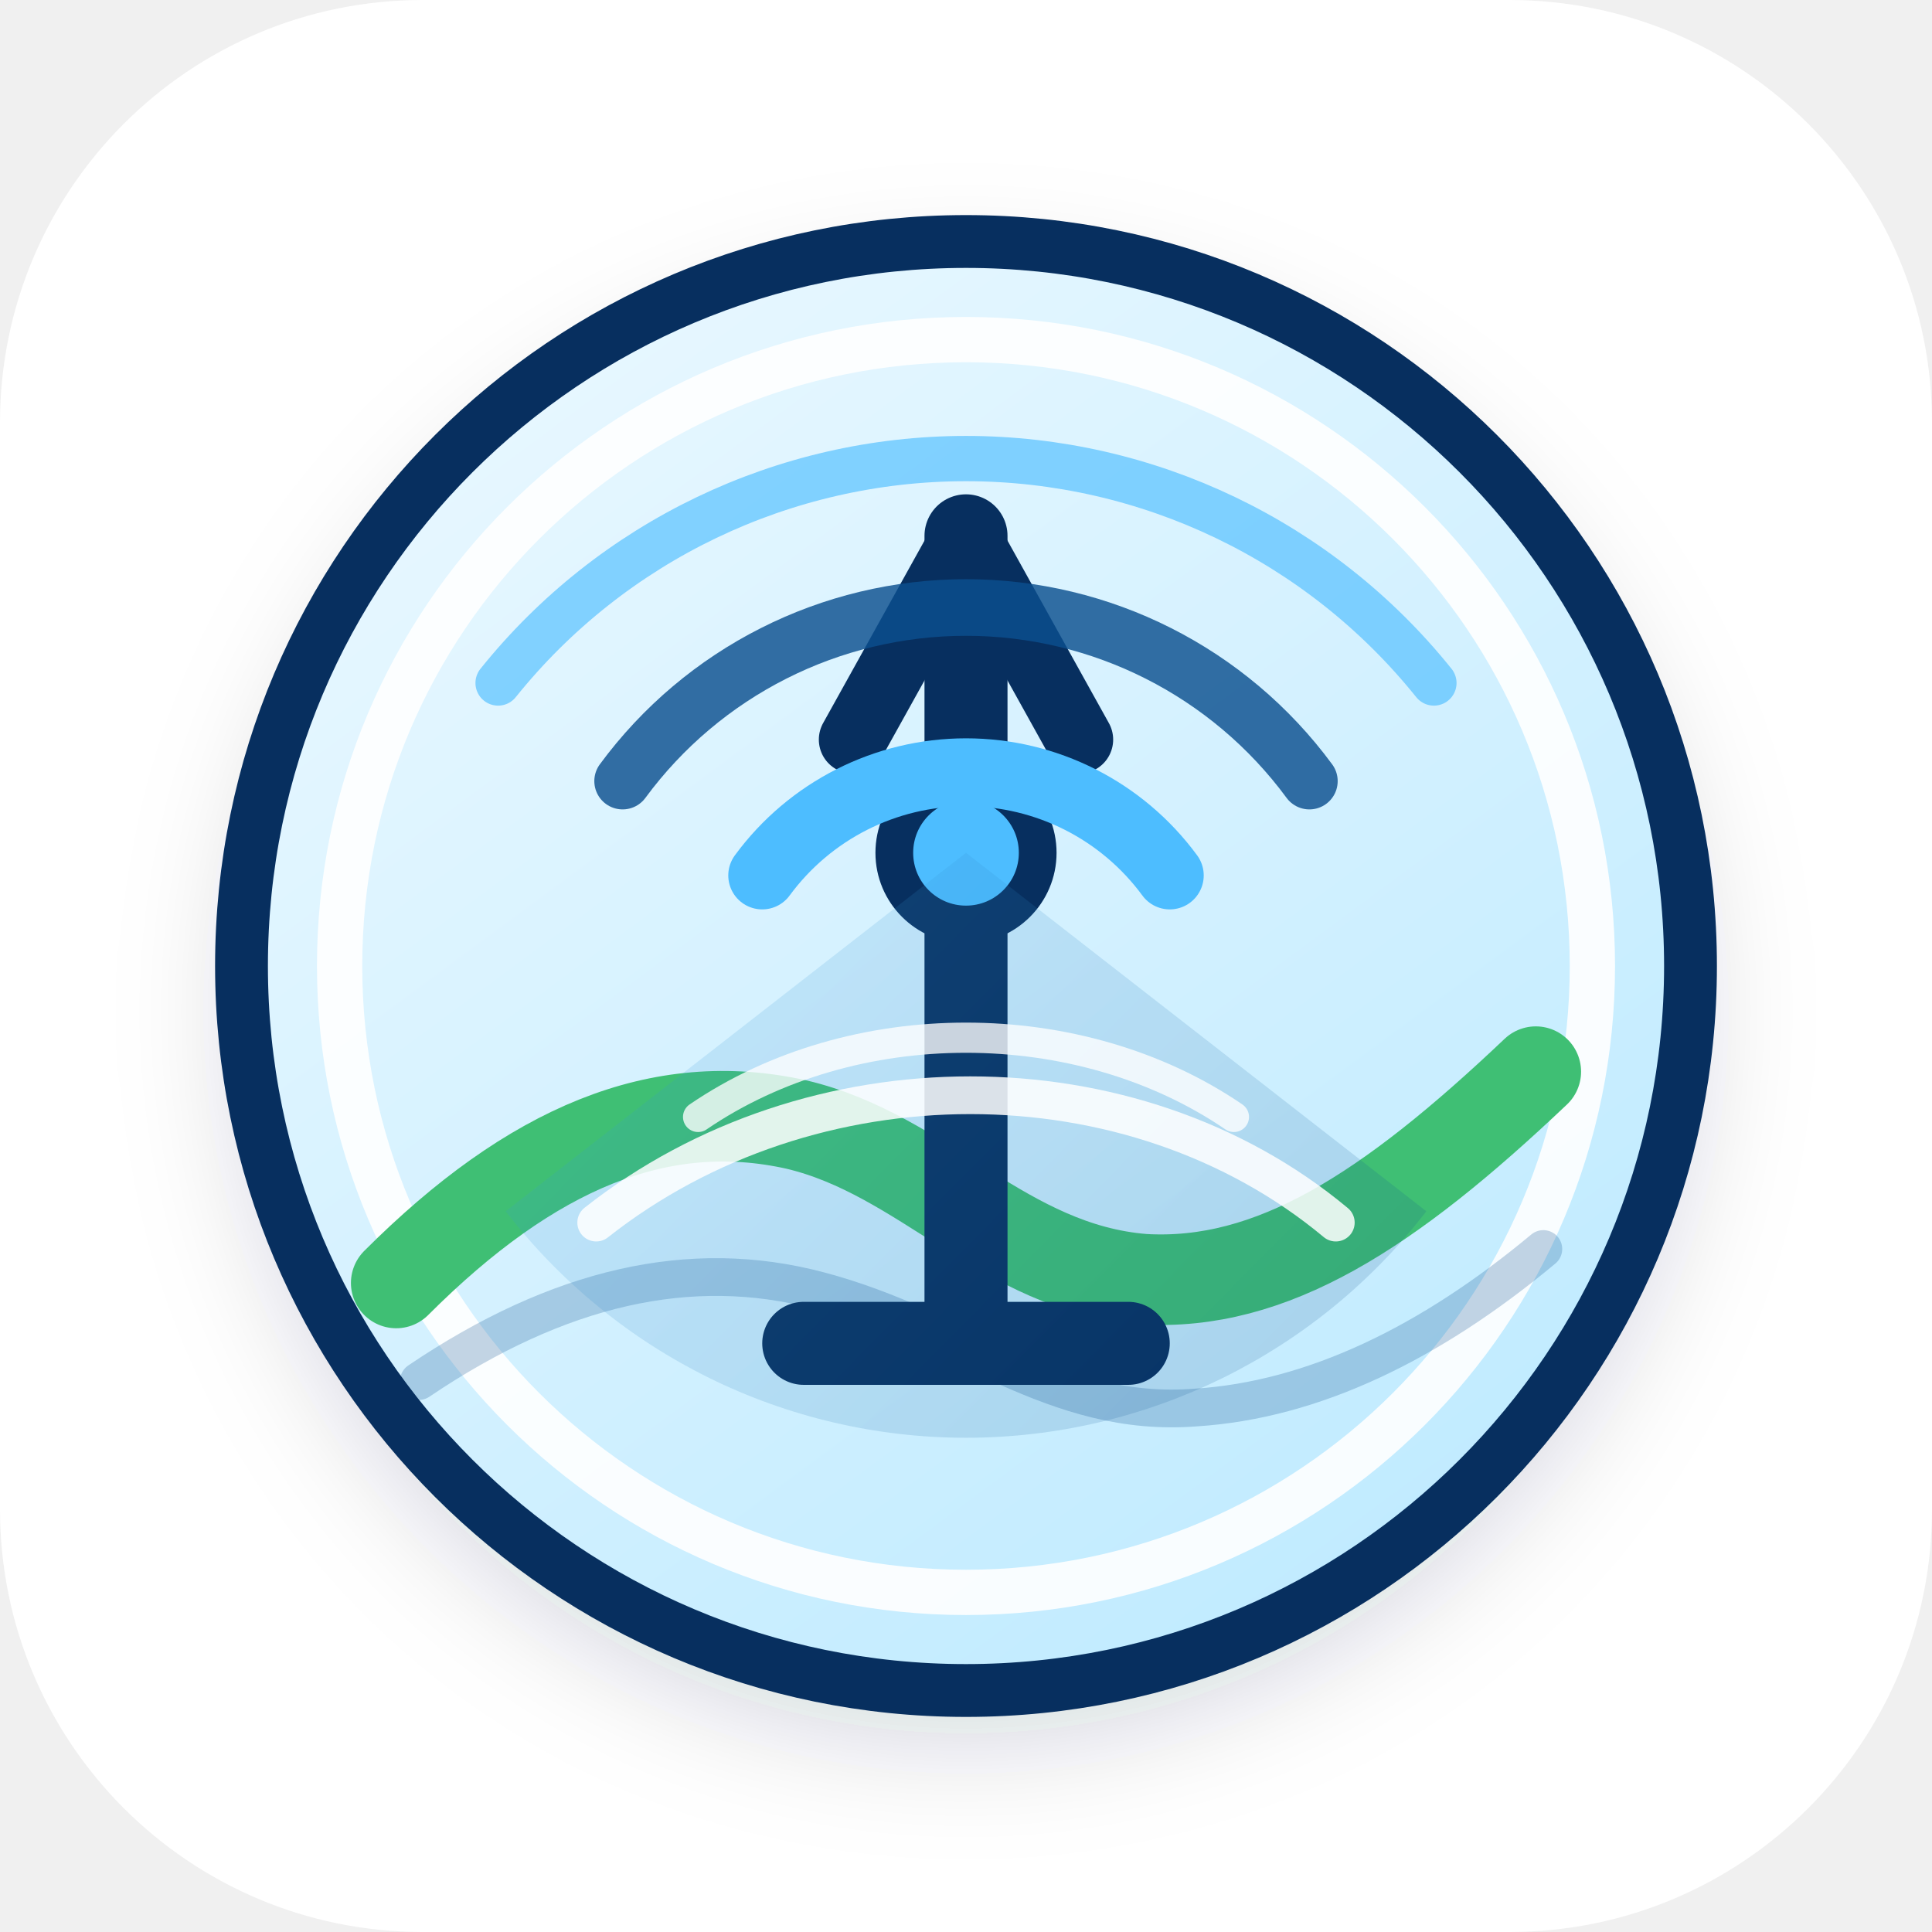
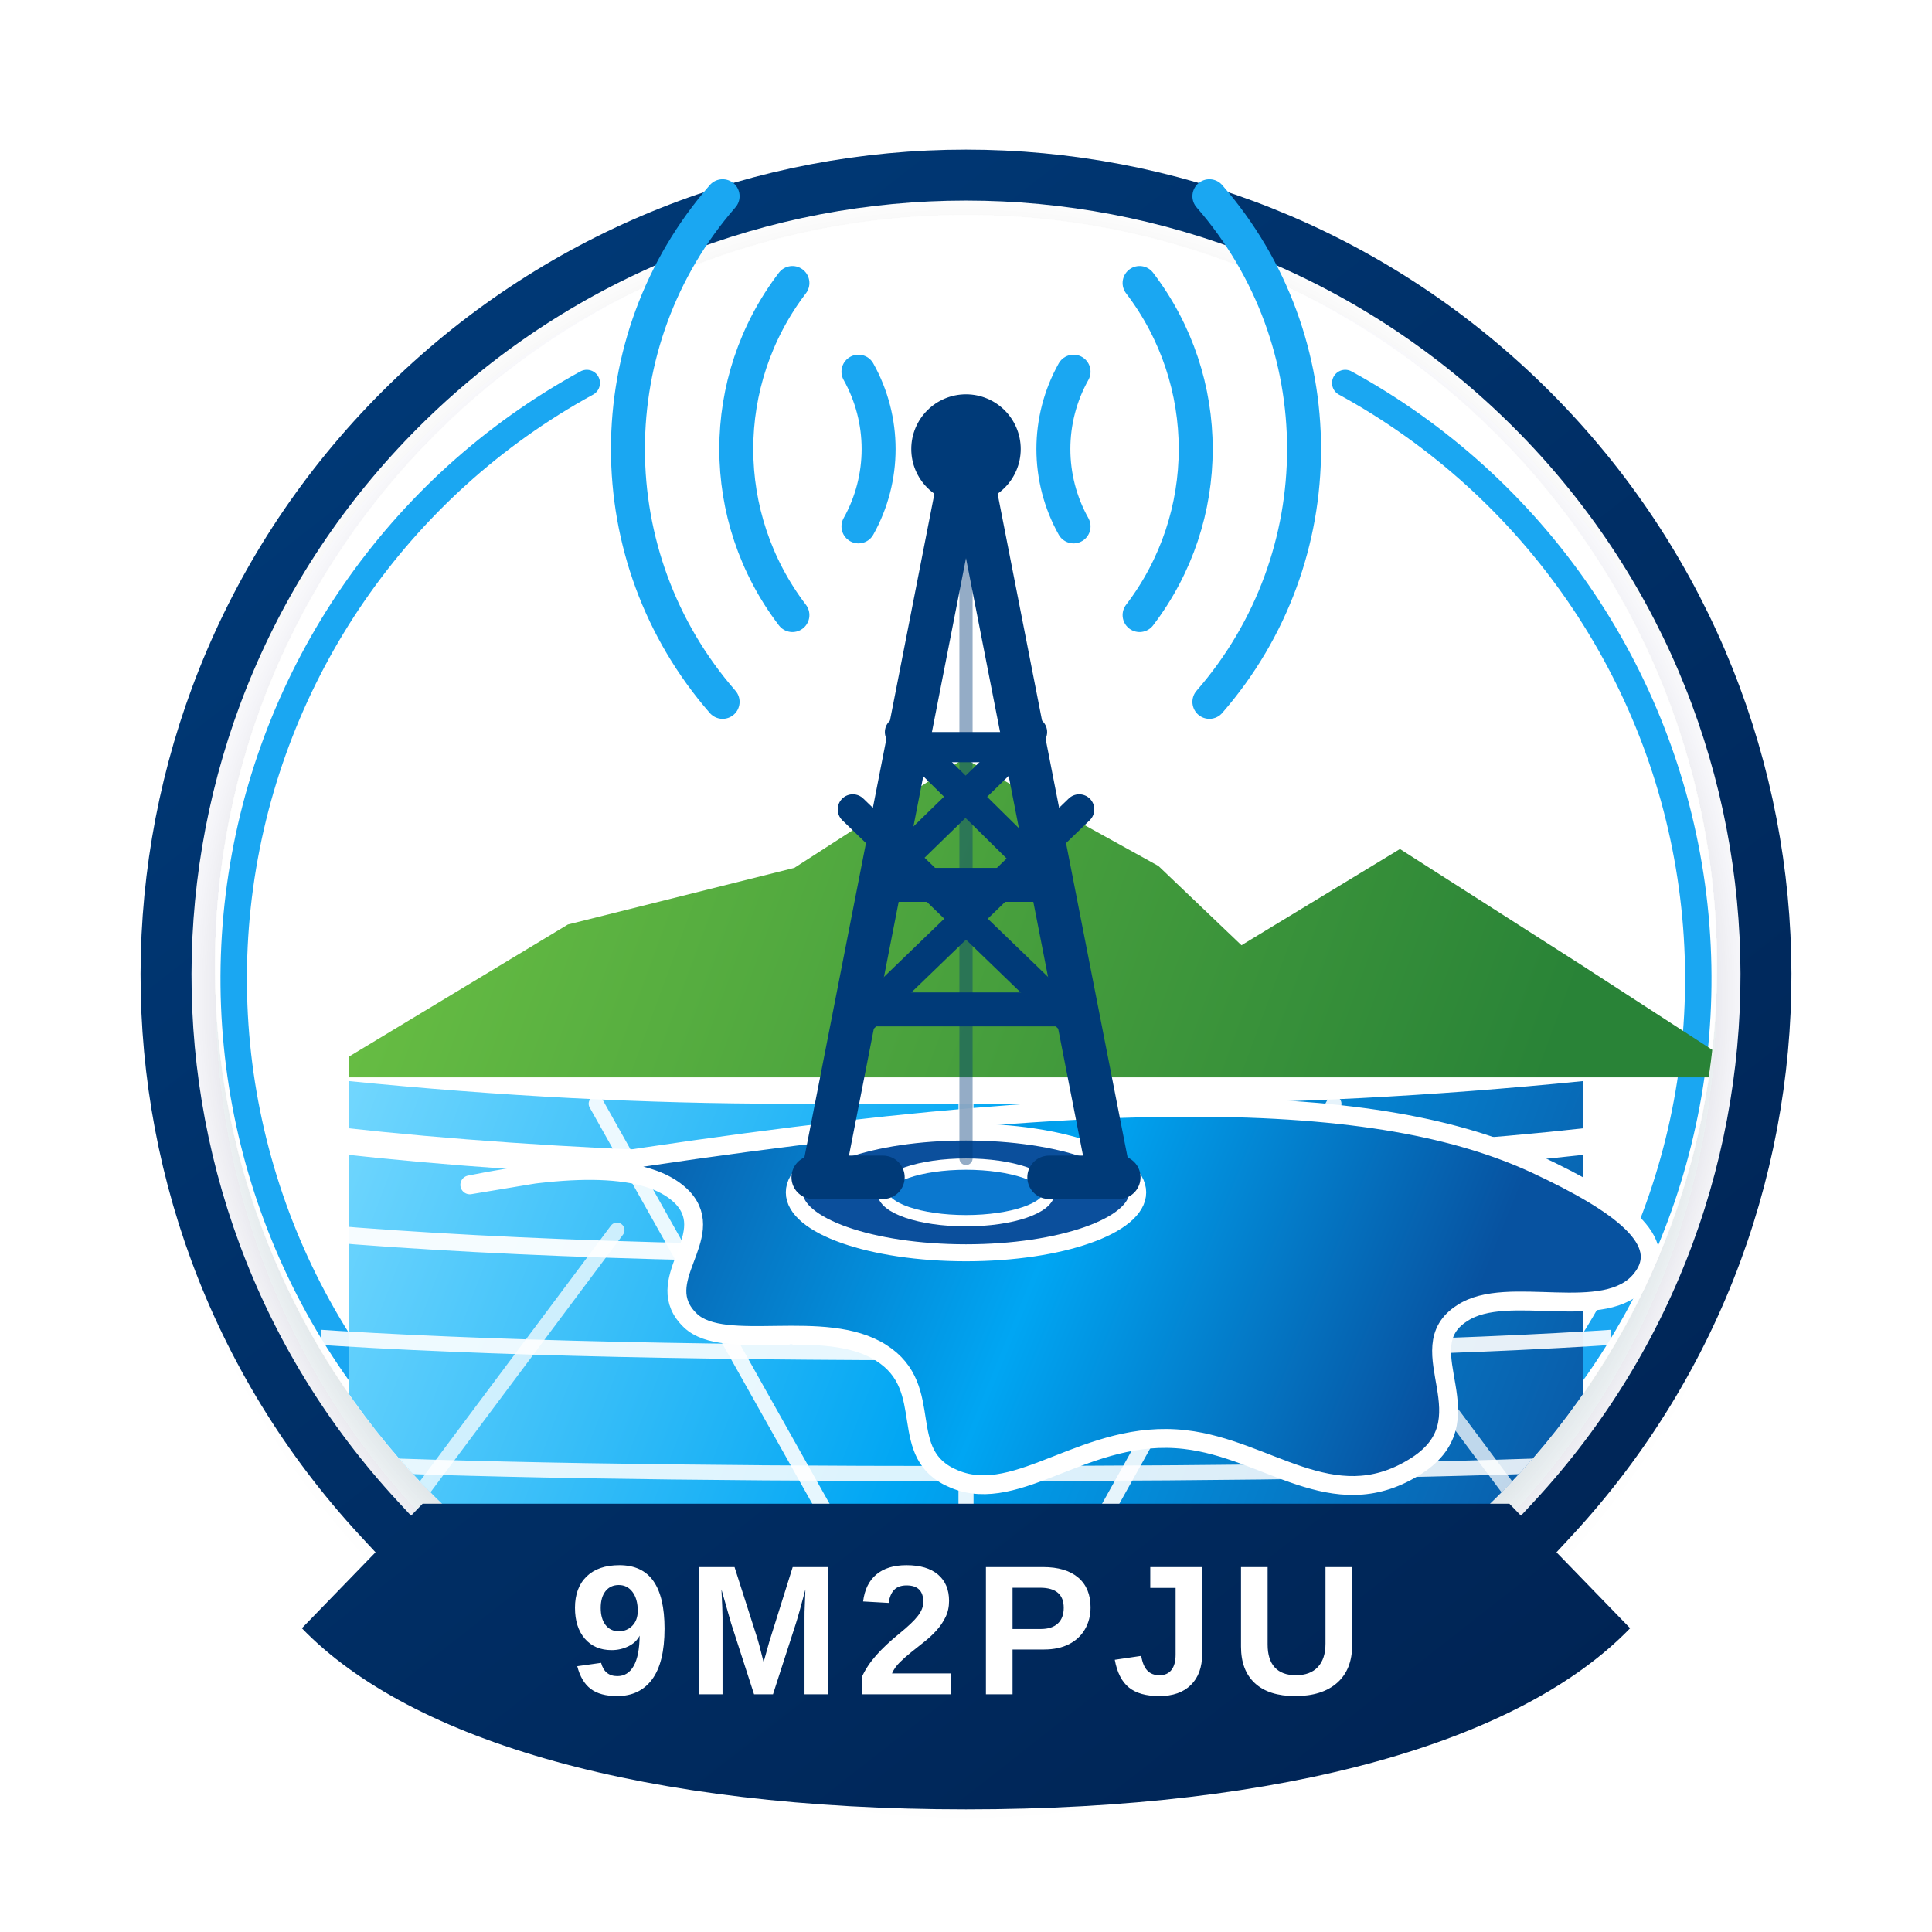
- <svg xmlns="http://www.w3.org/2000/svg" viewBox="0 0 512 512" role="img" aria-label="9M2PJU Coverage Prediction logo">
+ <svg xmlns="http://www.w3.org/2000/svg" viewBox="0 0 1024 1024" role="img" aria-label="9M2PJU brand logo">
  <defs>
-     <linearGradient id="sky" x1="120" y1="72" x2="392" y2="440" gradientUnits="userSpaceOnUse">
-       <stop offset="0" stop-color="#eaf8ff" />
-       <stop offset="1" stop-color="#bdeaff" />
+     <linearGradient id="water" x1="150" x2="870" y1="560" y2="835" gradientUnits="userSpaceOnUse">
+       <stop offset="0" stop-color="#7edcff" />
+       <stop offset="0.5" stop-color="#00a6f3" />
+       <stop offset="1" stop-color="#0b4f9c" />
    </linearGradient>
-     <linearGradient id="sweep" x1="164" y1="170" x2="344" y2="348" gradientUnits="userSpaceOnUse">
-       <stop offset="0" stop-color="#4dbdff" />
-       <stop offset="1" stop-color="#0b4f8f" />
+     <linearGradient id="coverage" x1="280" x2="735" y1="620" y2="805" gradientUnits="userSpaceOnUse">
+       <stop offset="0" stop-color="#0b4f9c" />
+       <stop offset="0.55" stop-color="#00a6f3" />
+       <stop offset="1" stop-color="#0752a0" />
    </linearGradient>
-     <filter id="soft-shadow" x="-20%" y="-20%" width="140%" height="140%">
-       <feDropShadow dx="0" dy="12" stdDeviation="16" flood-color="#0b2440" flood-opacity="0.18" />
+     <linearGradient id="mountain" x1="220" x2="790" y1="440" y2="650" gradientUnits="userSpaceOnUse">
+       <stop offset="0" stop-color="#67bd43" />
+       <stop offset="1" stop-color="#298337" />
+     </linearGradient>
+     <linearGradient id="navy" x1="180" x2="840" y1="120" y2="960" gradientUnits="userSpaceOnUse">
+       <stop offset="0" stop-color="#003a78" />
+       <stop offset="1" stop-color="#002353" />
+     </linearGradient>
+     <filter id="soft" x="-20%" y="-20%" width="140%" height="140%">
+       <feDropShadow dx="0" dy="18" stdDeviation="18" flood-color="#05244a" flood-opacity="0.16" />
    </filter>
+     <clipPath id="sceneClip">
+       <circle cx="512" cy="512" r="398" />
+     </clipPath>
+     <clipPath id="waterClip">
+       <path d="M170 566c72 7 151 11 236 11h212c86 0 165-4 236-11v258H170z" />
+     </clipPath>
  </defs>
-   <rect width="512" height="512" rx="112" fill="#ffffff" />
-   <circle cx="256" cy="256" r="192" fill="url(#sky)" filter="url(#soft-shadow)" />
-   <circle cx="256" cy="256" r="166" fill="none" stroke="#ffffff" stroke-width="12" opacity="0.9" />
-   <path d="M105 340c36-36 70-50 106-42 34 8 55 38 92 41 34 2 65-18 104-55" fill="none" stroke="#3fbf74" stroke-width="24" stroke-linecap="round" />
-   <path d="M111 366c37-25 72-33 106-24 38 10 62 34 100 31 31-2 62-17 92-42" fill="none" stroke="#0b4f8f" stroke-width="10" stroke-linecap="round" opacity="0.24" />
-   <path d="M256 142v214" stroke="#072f5f" stroke-width="22" stroke-linecap="round" />
-   <path d="M213 356h86" stroke="#072f5f" stroke-width="22" stroke-linecap="round" />
-   <path d="M226 196l30-54 30 54" fill="none" stroke="#072f5f" stroke-width="18" stroke-linecap="round" stroke-linejoin="round" />
-   <circle cx="256" cy="226" r="19" fill="#4dbdff" stroke="#072f5f" stroke-width="10" />
-   <path d="M202 232a67 67 0 0 1 108 0" fill="none" stroke="#4dbdff" stroke-width="18" stroke-linecap="round" />
-   <path d="M165 207a113 113 0 0 1 182 0" fill="none" stroke="#0b4f8f" stroke-width="15" stroke-linecap="round" opacity="0.82" />
-   <path d="M132 181a159 159 0 0 1 248 0" fill="none" stroke="#4dbdff" stroke-width="12" stroke-linecap="round" opacity="0.65" />
-   <path d="M256 226l122 95a154 154 0 0 1-244 0z" fill="url(#sweep)" opacity="0.16" />
-   <path d="M158 324c57-45 142-45 196 0" fill="none" stroke="#ffffff" stroke-width="10" stroke-linecap="round" opacity="0.85" />
-   <path d="M185 296c41-28 101-28 142 0" fill="none" stroke="#ffffff" stroke-width="8" stroke-linecap="round" opacity="0.78" />
-   <circle cx="256" cy="256" r="192" fill="none" stroke="#072f5f" stroke-width="14" />
+   <rect width="1024" height="1024" fill="#ffffff" />
+   <circle cx="512" cy="512" r="398" fill="#ffffff" filter="url(#soft)" />
+   <path d="M201 805a424 424 0 1 1 622 0" fill="none" stroke="url(#navy)" stroke-width="27" stroke-linecap="square" />
+   <path d="M232 776a360 360 0 0 1 79-573" fill="none" stroke="#1aa7f2" stroke-width="14" stroke-linecap="round" />
+   <path d="M792 776a360 360 0 0 0-79-573" fill="none" stroke="#1aa7f2" stroke-width="14" stroke-linecap="round" />
+   <g clip-path="url(#sceneClip)">
+     <path d="M185 560l116-70 120-30 90-58 103 57 44 42 84-51 97 62 91 59H185z" fill="url(#mountain)" />
+     <path d="M185 573c80 8 157 12 232 12h190c75 0 152-4 232-12v248H185z" fill="url(#water)" />
+     <g clip-path="url(#waterClip)" fill="none" stroke="#ffffff" stroke-linecap="round" stroke-linejoin="round">
+       <path d="M122 597c100 15 229 23 390 23s290-8 390-23" stroke-width="14" />
+       <path d="M132 650c95 10 222 15 380 15s285-5 380-15" stroke-width="9" opacity="0.94" />
+       <path d="M144 707c91 7 214 10 368 10s277-3 368-10" stroke-width="8" opacity="0.9" />
+       <path d="M160 775c83 4 200 6 352 6s269-2 352-6" stroke-width="8" opacity="0.86" />
+       <path d="M316 585l150 267" stroke-width="8" opacity="0.9" />
+       <path d="M707 585L558 852" stroke-width="8" opacity="0.9" />
+       <path d="M512 578v294" stroke-width="8" opacity="0.9" />
+       <path d="M185 842l142-190" stroke-width="8" opacity="0.74" />
+       <path d="M839 842L697 652" stroke-width="8" opacity="0.74" />
+     </g>
+     <path d="M249 628c59-12 97-10 113 7 19 21-18 44 4 65 18 17 71-2 101 17 30 19 7 54 39 67 34 14 70-27 122-21 44 5 78 41 121 15 42-25-4-63 26-82 24-16 76 6 95-18 16-20-11-40-56-61-80-37-223-47-565 11z" fill="url(#coverage)" stroke="#ffffff" stroke-width="10" stroke-linejoin="round" />
+     <ellipse cx="512" cy="632" rx="91" ry="32" fill="#0b4f9c" stroke="#ffffff" stroke-width="9" />
+     <ellipse cx="512" cy="632" rx="44" ry="15" fill="#0b78cf" stroke="#ffffff" stroke-width="6" />
+   </g>
+   <g fill="none" stroke-linecap="round" stroke-linejoin="round">
+     <path d="M436 624l76-388 76 388" stroke="#003a78" stroke-width="23" />
+     <path d="M453 535h118" stroke="#003a78" stroke-width="18" />
+     <path d="M465 469h94" stroke="#003a78" stroke-width="18" />
+     <path d="M479 396h66" stroke="#003a78" stroke-width="16" />
+     <path d="M456 541l116-112M568 541L452 429M471 462l76-74M552 462l-75-74" stroke="#003a78" stroke-width="16" />
+     <path d="M431 624h37M556 624h37" stroke="#003a78" stroke-width="23" />
+     <path d="M512 238v376" stroke="#003a78" stroke-width="7" opacity="0.42" />
+   </g>
+   <circle cx="512" cy="238" r="29" fill="#003a78" />
+   <g fill="none" stroke="#1aa7f2" stroke-width="18" stroke-linecap="round">
+     <path d="M455 279a84 84 0 0 0 0-82" />
+     <path d="M420 326a145 145 0 0 1 0-176" />
+     <path d="M383 372a204 204 0 0 1 0-268" />
+     <path d="M569 279a84 84 0 0 1 0-82" />
+     <path d="M604 326a145 145 0 0 0 0-176" />
+     <path d="M641 372a204 204 0 0 0 0-268" />
+   </g>
+   <path d="M224 797h576l64 66c-58 60-182 96-352 96s-294-36-352-96z" fill="url(#navy)" />
+   <text x="512" y="898" fill="#ffffff" font-family="Arial Black, Montserrat, Arial, sans-serif" font-size="98" font-weight="900" text-anchor="middle" letter-spacing="8">9M2PJU</text>
</svg>
